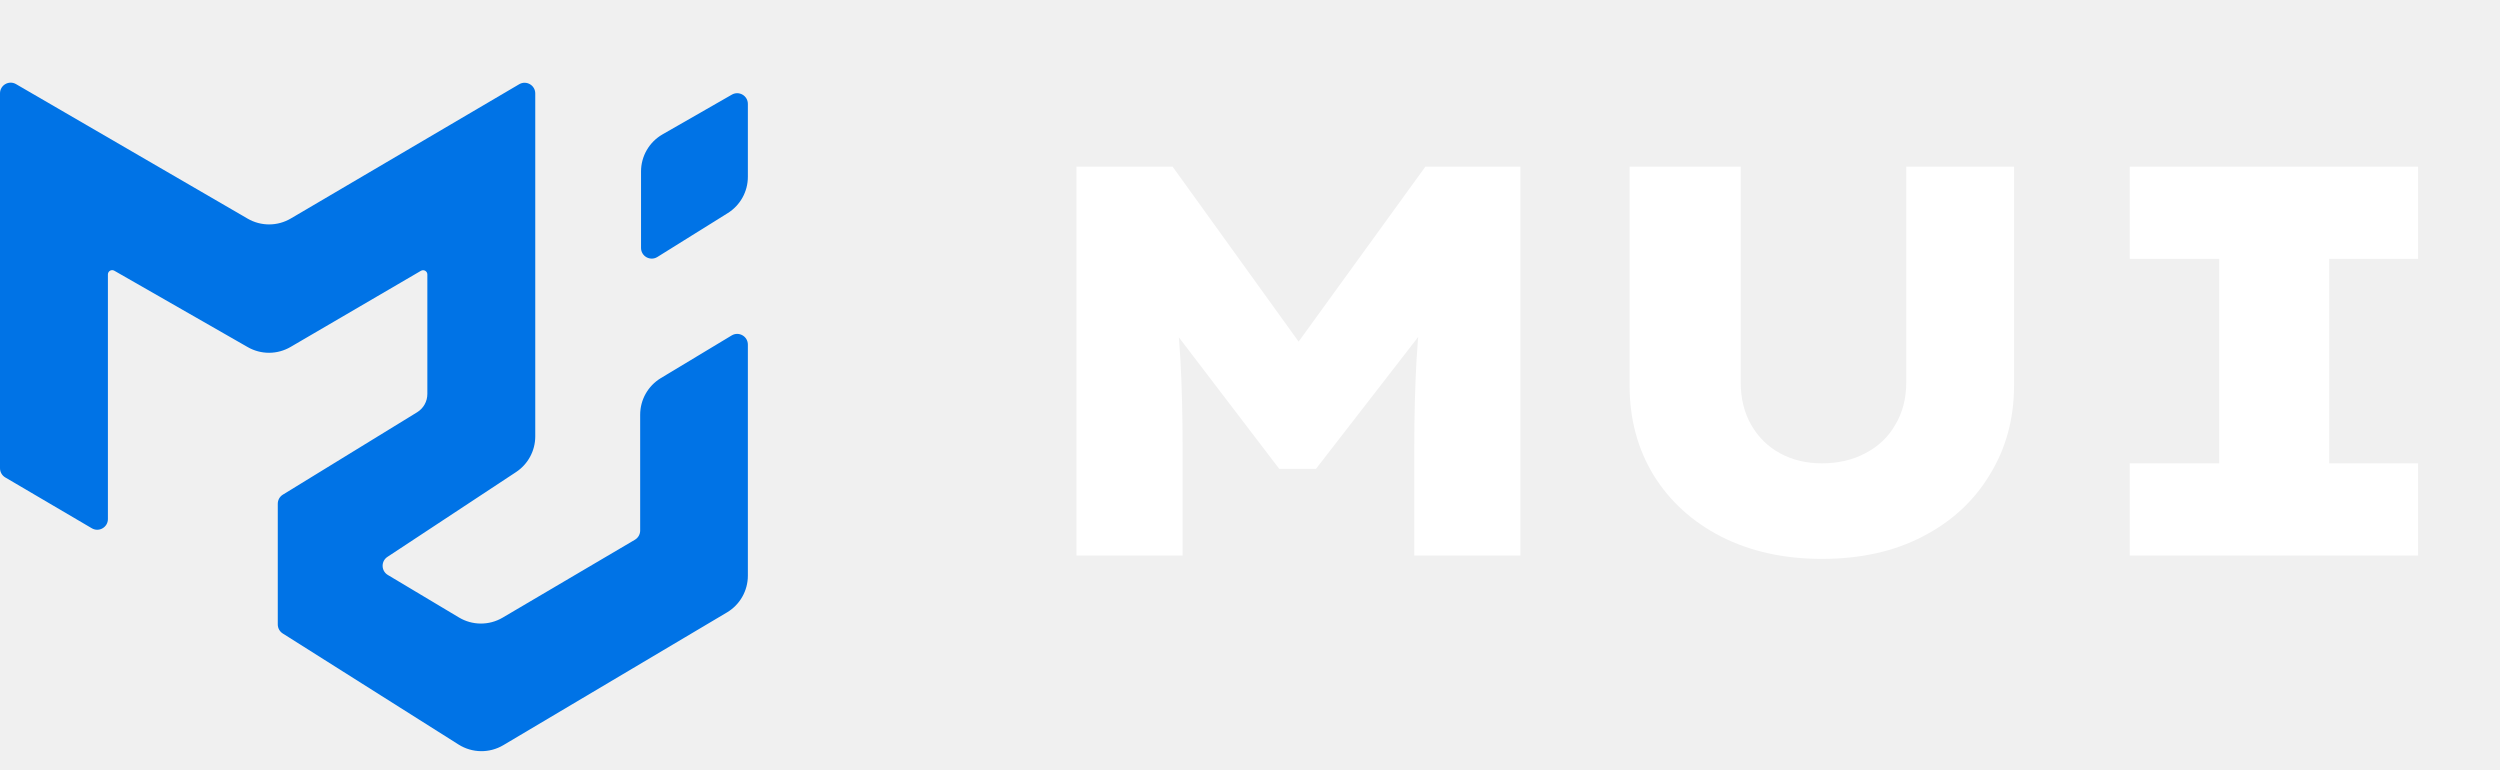
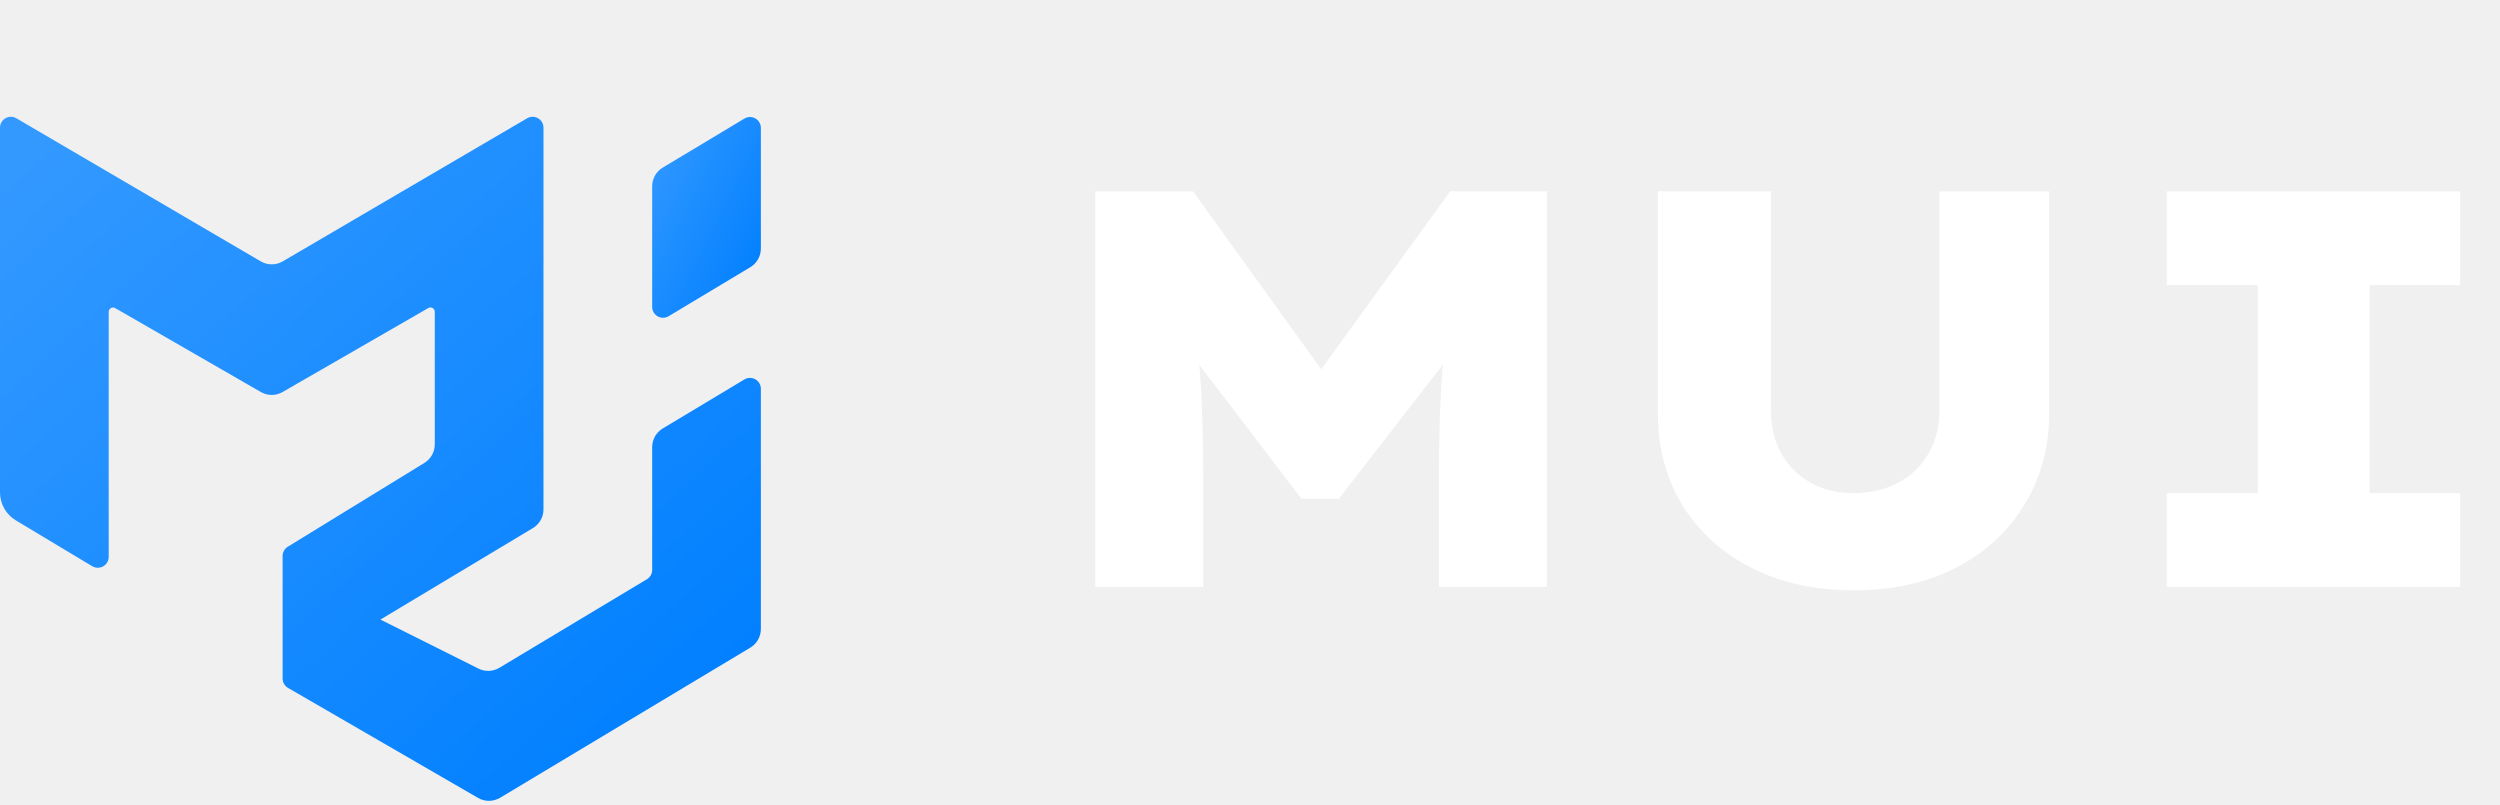
- <svg xmlns="http://www.w3.org/2000/svg" width="117" height="36" viewBox="0 0 117 36" fill="none">
-   <path d="M11.589 10.232L0.751 3.937C0.418 3.743 0 3.983 0 4.369V21.913C0 22.09 0.094 22.255 0.247 22.344L4.297 24.723C4.63 24.919 5.05 24.678 5.05 24.292V12.843C5.05 12.689 5.216 12.593 5.349 12.669L11.596 16.246C12.217 16.602 12.981 16.598 13.599 16.237L19.699 12.674C19.832 12.596 20 12.69 20 12.845V18.44C20 18.788 19.819 19.111 19.523 19.293L13.239 23.149C13.09 23.24 13 23.401 13 23.575V29.224C13 29.396 13.088 29.555 13.233 29.647L21.464 34.846C22.1 35.247 22.907 35.258 23.553 34.875L34.021 28.662C34.628 28.302 35 27.648 35 26.942V16.127C35 15.738 34.575 15.498 34.242 15.699L30.928 17.695C30.327 18.057 29.96 18.707 29.96 19.409V24.829C29.96 25.006 29.866 25.17 29.714 25.26L23.523 28.906C22.892 29.277 22.109 29.275 21.482 28.899L18.15 26.908C17.834 26.719 17.824 26.265 18.132 26.062L24.151 22.093C24.712 21.723 25.05 21.095 25.05 20.423V4.374C25.05 3.987 24.63 3.747 24.297 3.943L13.607 10.227C12.985 10.593 12.214 10.595 11.589 10.232Z" fill="#0073E6" />
-   <path d="M35 4.863V8.277C35 8.967 34.644 9.609 34.058 9.974L30.765 12.027C30.431 12.234 30 11.995 30 11.602V8.024C30 7.308 30.384 6.646 31.006 6.289L34.251 4.429C34.585 4.238 35 4.479 35 4.863Z" fill="#0073E6" />
-   <path d="M50.38 26V7.8H54.878L62.444 18.304L59.116 18.278L66.708 7.8H71.154V26H66.188V20.982C66.188 19.491 66.223 18.122 66.292 16.874C66.361 15.609 66.5 14.335 66.708 13.052L67.228 14.664L61.586 21.944H59.87L54.254 14.586L54.826 13.052C55.034 14.3 55.173 15.548 55.242 16.796C55.311 18.044 55.346 19.439 55.346 20.982V26H50.38ZM85.261 26.156C83.493 26.156 81.925 25.809 80.555 25.116C79.203 24.423 78.146 23.461 77.383 22.23C76.638 20.999 76.265 19.604 76.265 18.044V7.8H81.465V17.888C81.465 18.651 81.63 19.318 81.959 19.89C82.289 20.462 82.739 20.904 83.311 21.216C83.883 21.528 84.533 21.684 85.261 21.684C86.024 21.684 86.7 21.528 87.289 21.216C87.896 20.904 88.364 20.462 88.693 19.89C89.04 19.318 89.213 18.651 89.213 17.888V7.8H94.257V18.044C94.257 19.604 93.876 20.999 93.113 22.23C92.368 23.461 91.319 24.423 89.967 25.116C88.633 25.809 87.064 26.156 85.261 26.156ZM99.672 26V21.684H103.858V12.116H99.672V7.8H113.166V12.116H109.006V21.684H113.166V26H99.672Z" fill="white" />
+ <svg xmlns="http://www.w3.org/2000/svg" width="115" height="37" fill="none">
+   <path fill="url(#a)" d="M11.995 12.023.753 5.441A.5.5 0 0 0 0 5.872v16.779a1.5 1.5 0 0 0 .728 1.286l3.515 2.109a.5.5 0 0 0 .757-.43v-11.27a.2.2 0 0 1 .3-.173l6.7 3.86a1 1 0 0 0 1 0l6.7-3.862a.2.2 0 0 1 .3.173v6.096a1 1 0 0 1-.477.853l-6.284 3.856a.5.5 0 0 0-.239.426v5.637a.5.5 0 0 0 .25.432l8.74 5.06a1 1 0 0 0 1.015-.007l11.51-6.906a1 1 0 0 0 .485-.857v-11.05a.5.5 0 0 0-.757-.43l-3.758 2.255a1 1 0 0 0-.485.857v5.65a.5.5 0 0 1-.243.43l-6.786 4.072a1 1 0 0 1-.962.037L17.5 28.5l7.015-4.209a1 1 0 0 0 .485-.857V5.872a.5.5 0 0 0-.753-.431l-11.242 6.582a1 1 0 0 1-1.01 0Z" />
+   <path fill="url(#b)" d="M35 5.883v5.55a1 1 0 0 1-.486.858l-3.757 2.255a.5.5 0 0 1-.757-.43v-5.55a1 1 0 0 1 .485-.857l3.758-2.255a.5.5 0 0 1 .757.43Z" />
+   <path fill="#fff" d="M50.38 27V8.8h4.498l7.566 10.504-3.328-.026L66.708 8.8h4.446V27h-4.966v-5.018c0-1.49.035-2.86.104-4.108.07-1.265.208-2.54.416-3.822l.52 1.612-5.642 7.28H59.87l-5.616-7.358.572-1.534a34.34 34.34 0 0 1 .416 3.744c.07 1.248.104 2.643.104 4.186V27H50.38Zm34.881.156c-1.768 0-3.336-.347-4.706-1.04-1.352-.693-2.409-1.655-3.172-2.886-.745-1.23-1.118-2.626-1.118-4.186V8.8h5.2v10.088c0 .763.165 1.43.494 2.002a3.43 3.43 0 0 0 1.352 1.326c.572.312 1.222.468 1.95.468.763 0 1.44-.156 2.028-.468a3.347 3.347 0 0 0 1.404-1.326c.347-.572.52-1.24.52-2.002V8.8h5.044v10.244c0 1.56-.38 2.955-1.144 4.186-.745 1.23-1.794 2.193-3.146 2.886-1.334.693-2.903 1.04-4.706 1.04ZM99.672 27v-4.316h4.186v-9.568h-4.186V8.8h13.494v4.316h-4.16v9.568h4.16V27H99.672Z" />
+   <defs>
+     <linearGradient id="a" x1="35" x2="3.128" y1="37" y2="2.14" gradientUnits="userSpaceOnUse">
+       <stop offset=".083" stop-color="#007FFF" />
+       <stop offset=".953" stop-color="#39F" />
+     </linearGradient>
+     <linearGradient id="b" x1="35" x2="27" y1="15" y2="11" gradientUnits="userSpaceOnUse">
+       <stop offset=".083" stop-color="#007FFF" />
+       <stop offset=".953" stop-color="#39F" />
+     </linearGradient>
+   </defs>
</svg>
